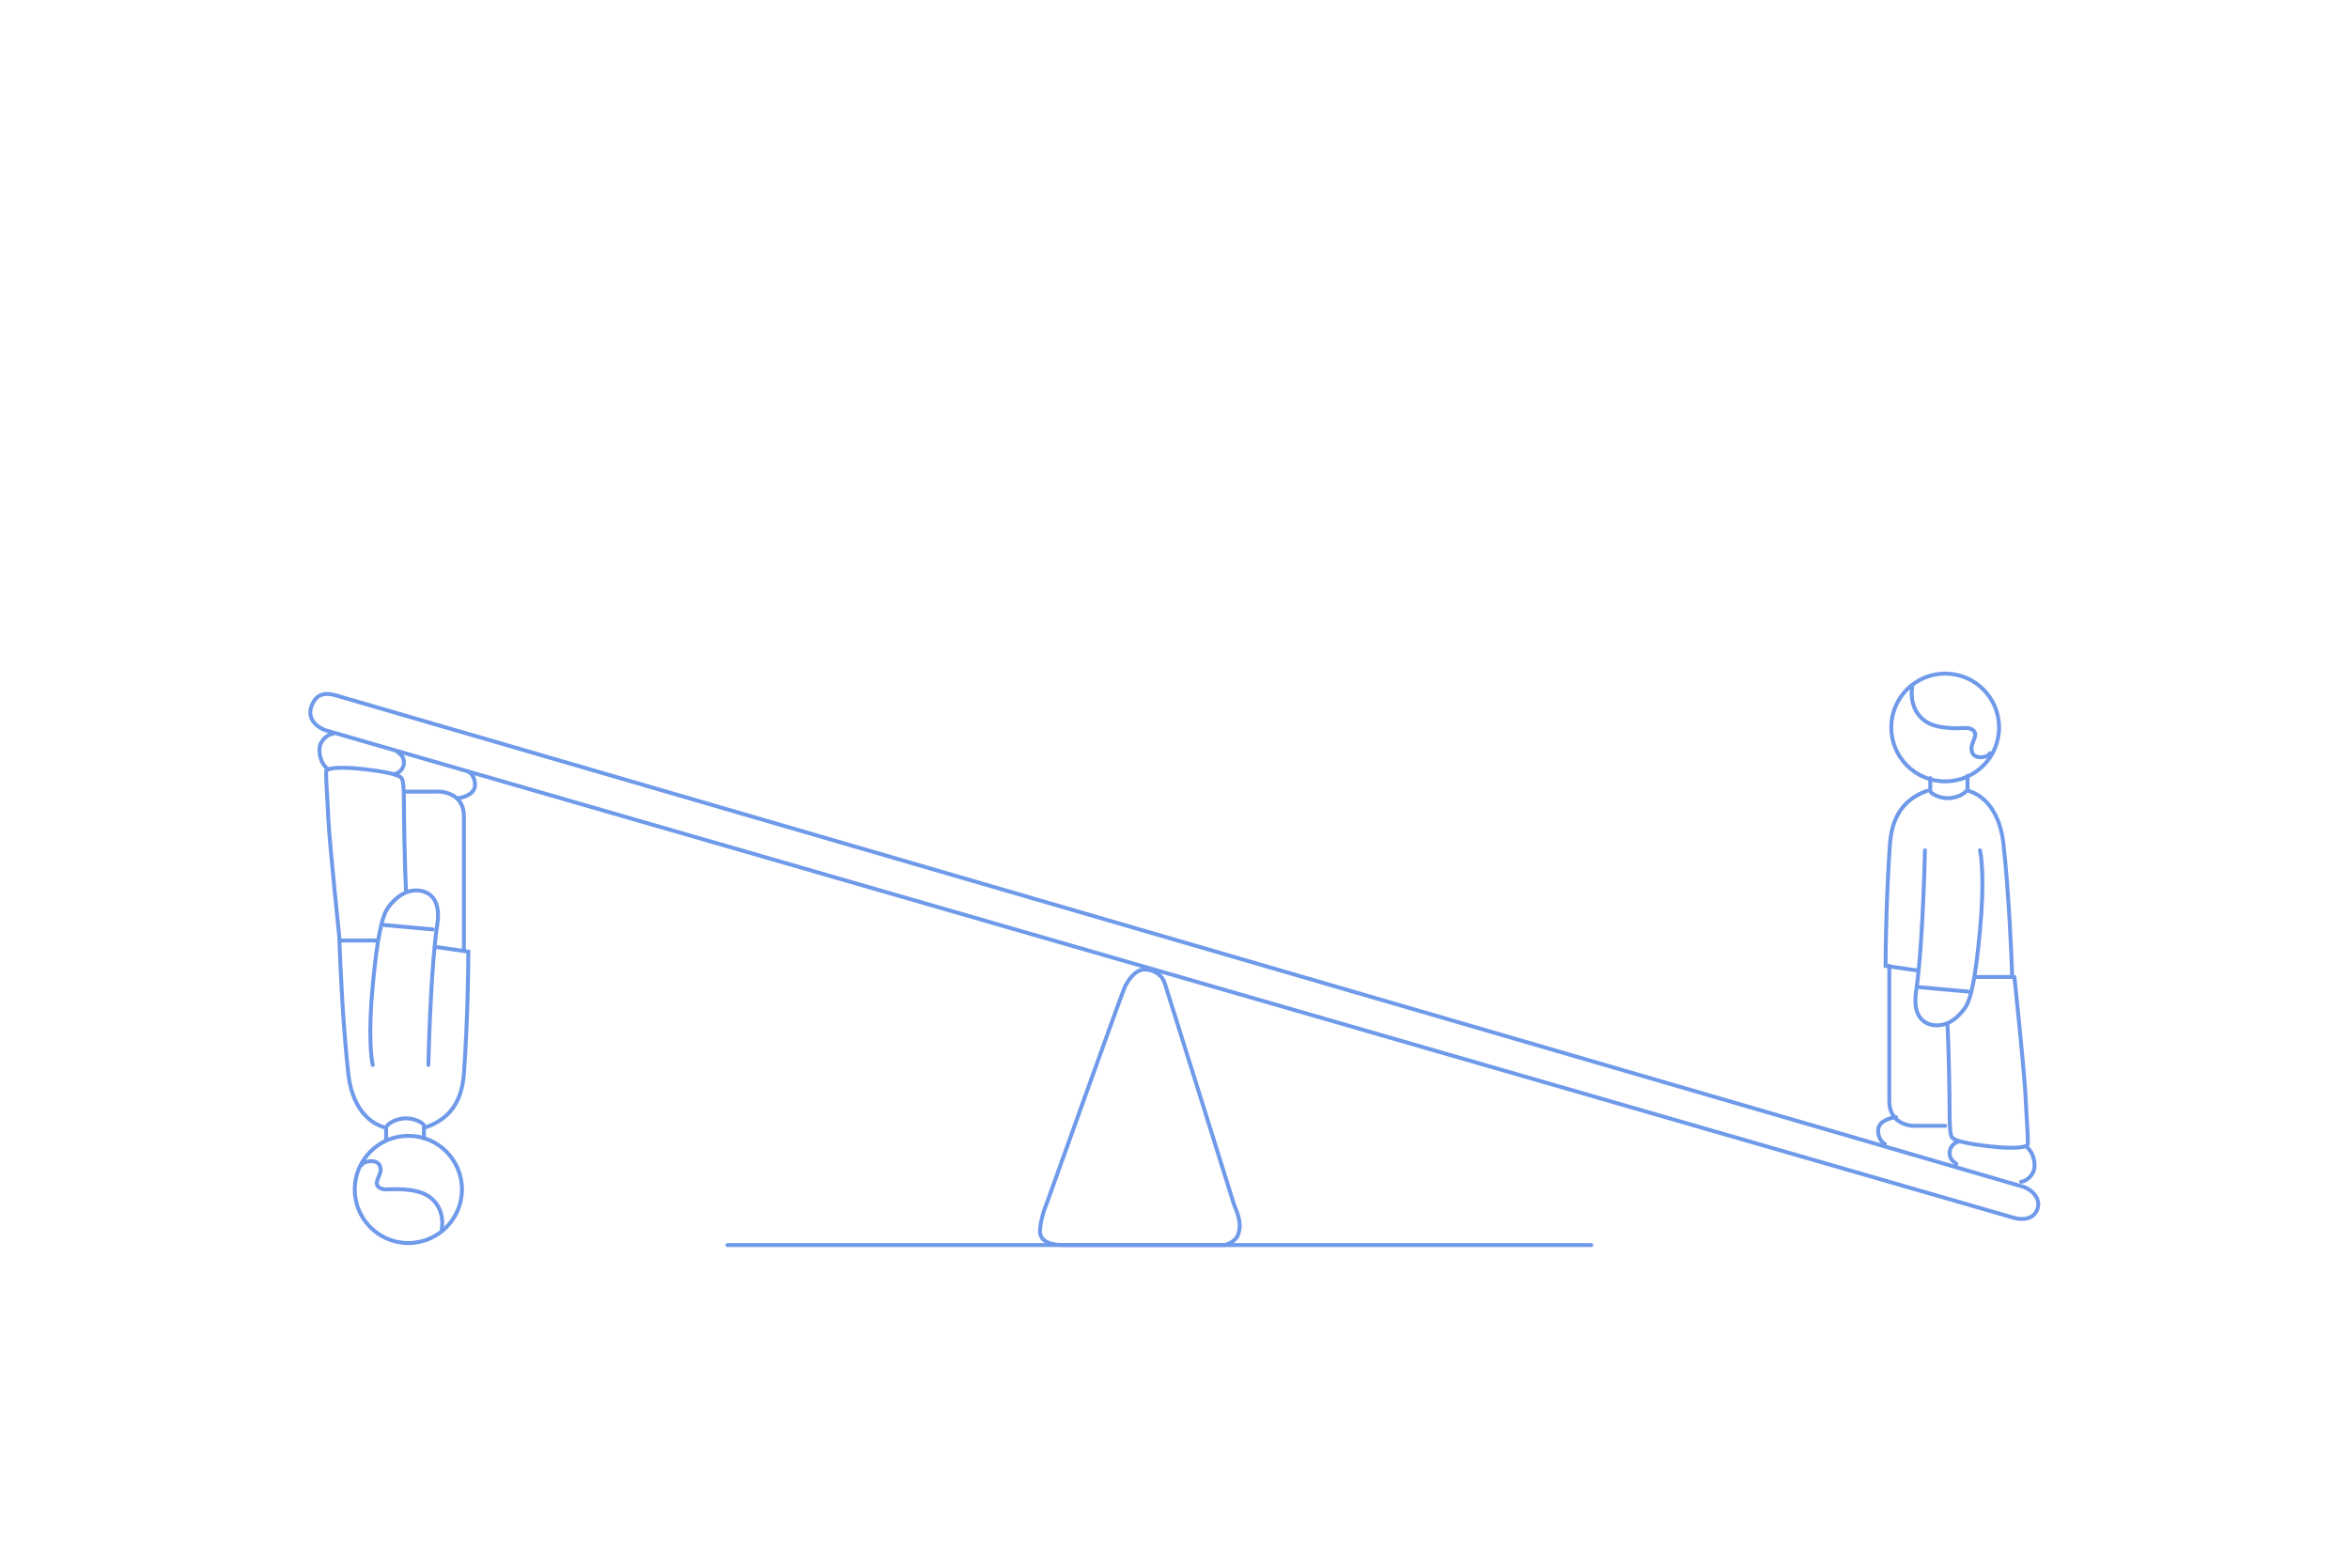
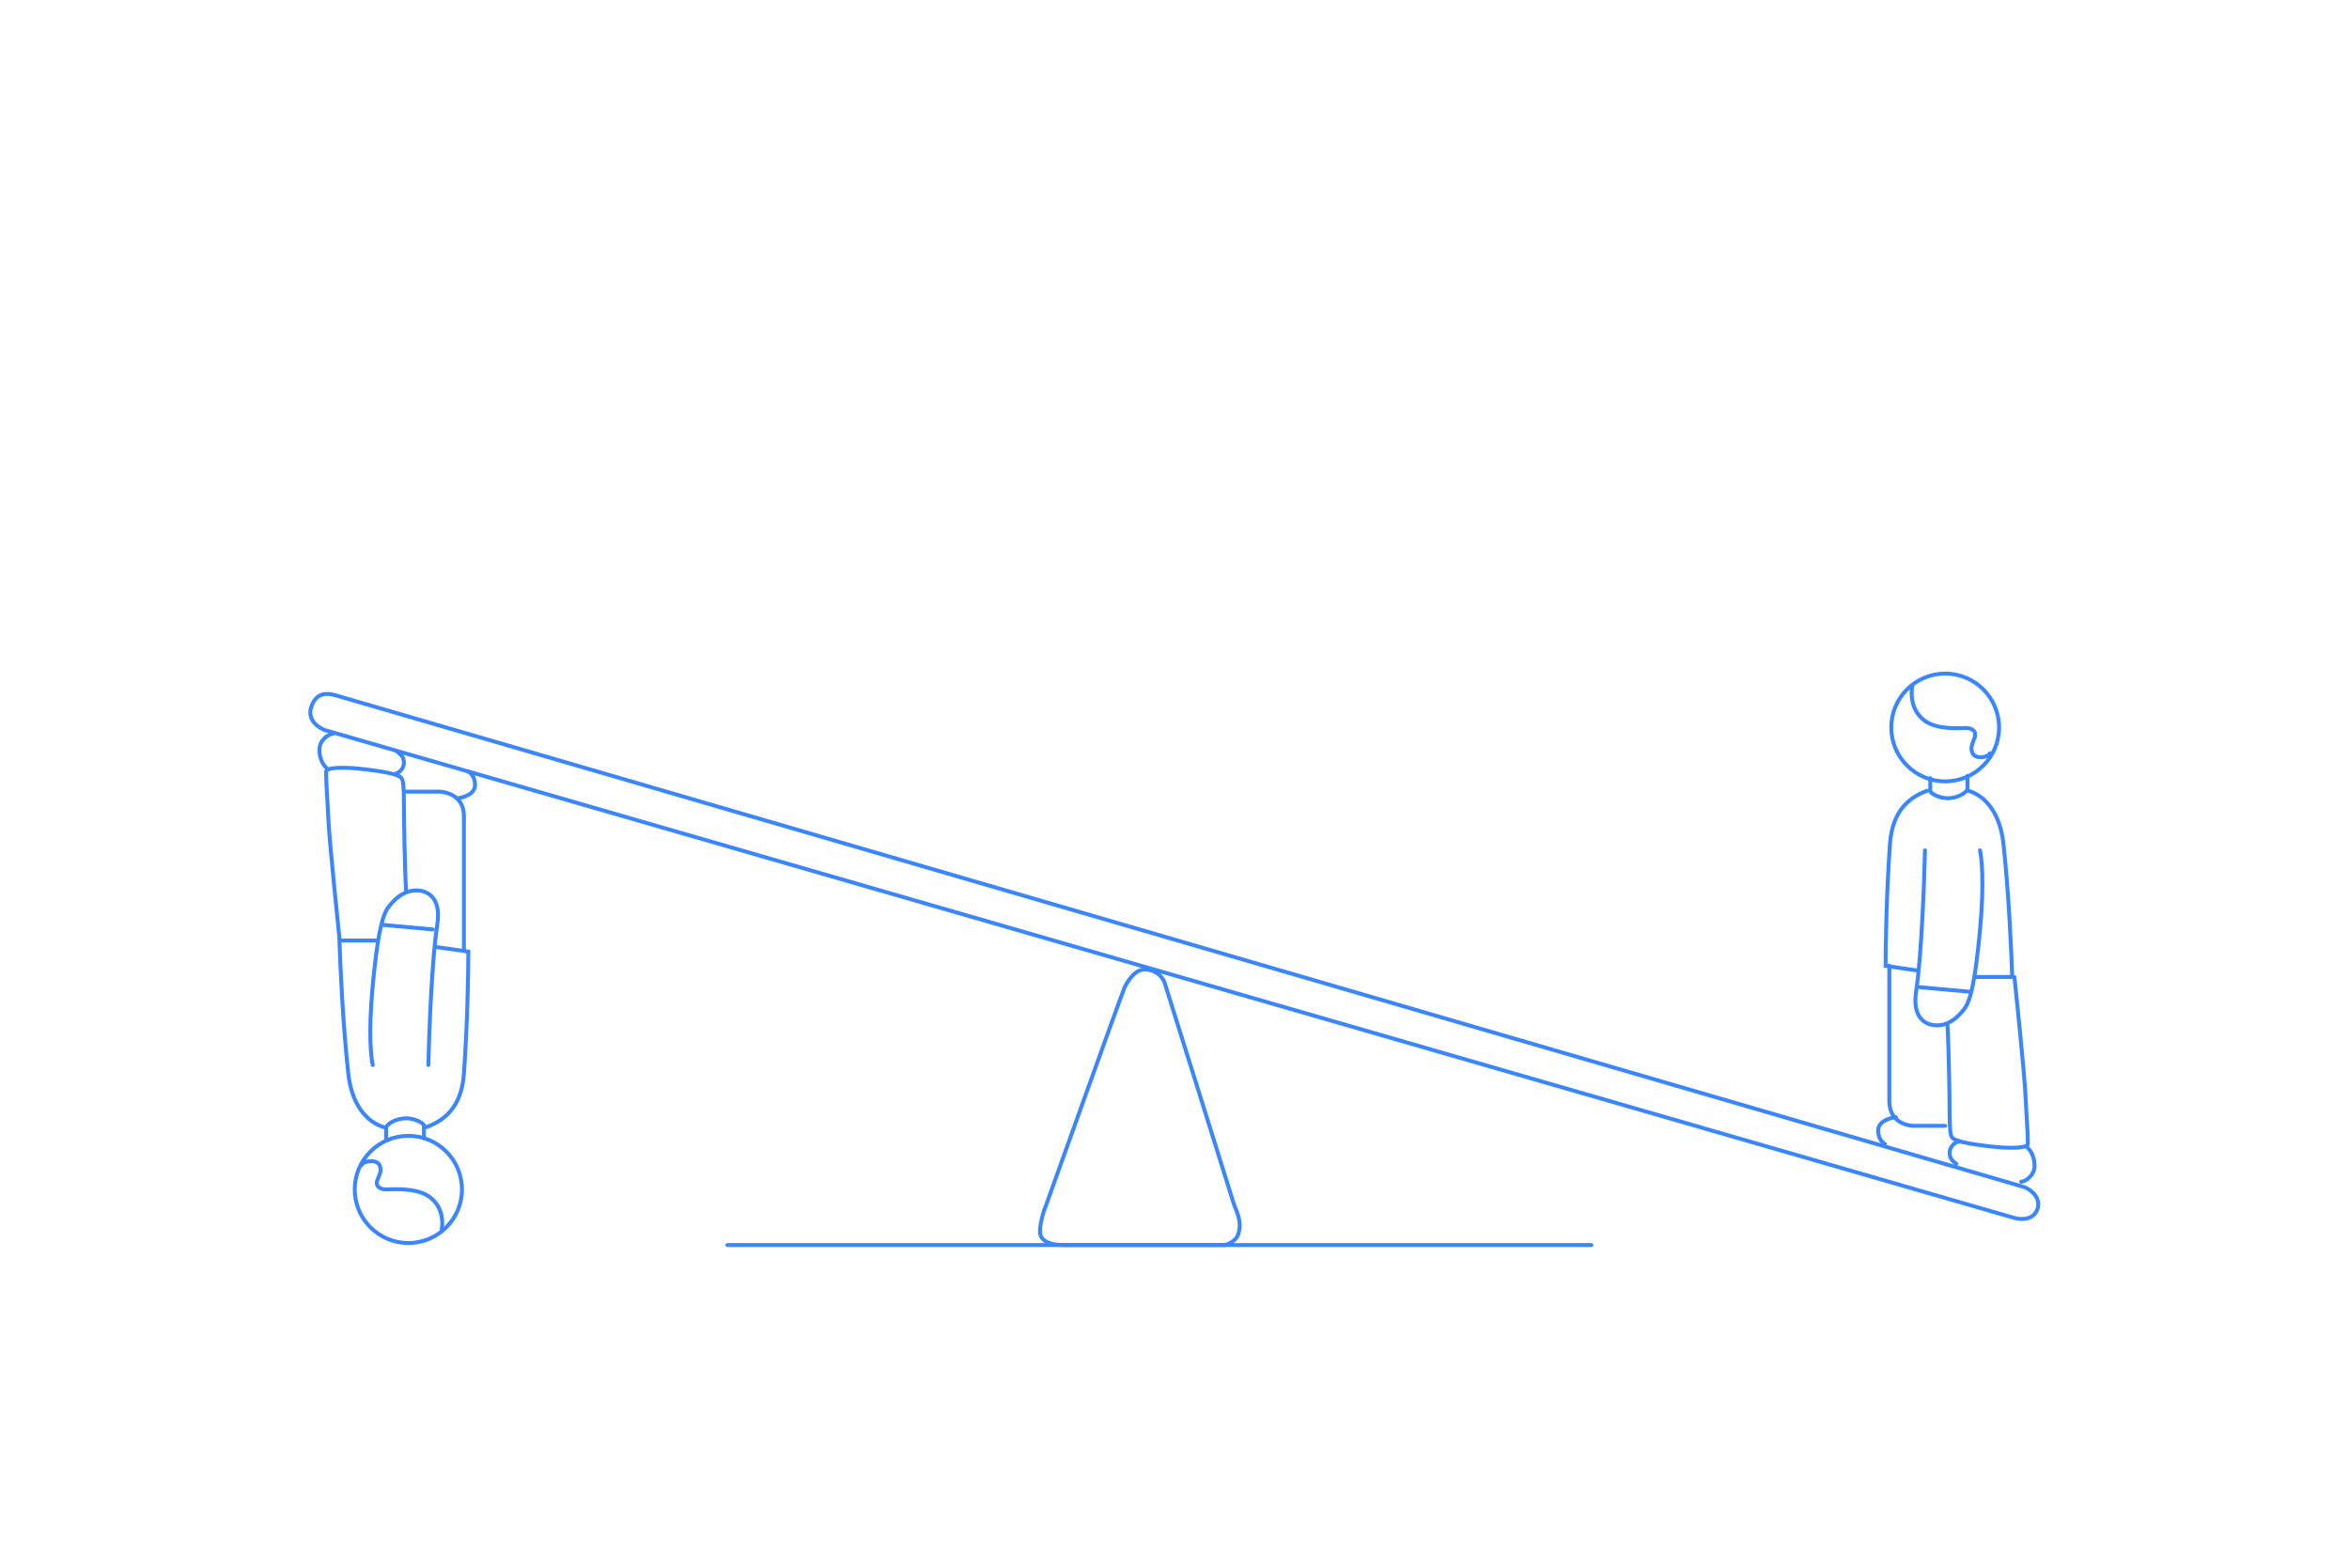
<svg xmlns="http://www.w3.org/2000/svg" width="598" height="399" viewBox="0 0 598 399" fill="none">
-   <path d="M480.973 245.896C480.973 255.078 480.973 274.819 480.973 280.328C480.973 285.838 485.713 286.832 488.084 286.641H495.194" stroke="#6F9AEA" stroke-linecap="round" />
-   <path d="M512.828 248.739C512.828 248.739 515.401 273.254 515.672 279.345C515.943 285.436 516.241 287.846 516.241 291.247C516.241 291.488 516.036 291.678 515.672 291.824M495.763 260.641C496.142 267.065 496.332 279.912 496.332 283.879C496.332 287.085 496.521 288.98 496.901 289.547C497.659 290.68 502.361 291.36 506.002 291.814C509.688 292.273 514.121 292.448 515.672 291.824M482.68 284.446C480.974 284.635 478.129 285.534 478.129 287.846C478.129 290.113 479.456 291.058 479.835 291.247M498.607 290.68C498.038 290.68 496.332 291.7 496.332 293.514C496.332 295.328 497.47 295.781 498.038 296.348M515.672 291.824C516.241 292.198 517.947 293.623 517.947 296.915C517.947 299.182 515.672 300.882 514.535 300.882" stroke="#6F9AEA" stroke-linecap="round" />
-   <path d="M512.491 310.006L82.747 185.9C79.92 184.766 78.223 182.499 79.355 179.666C80.763 176.137 83.312 176.267 86.705 177.4L514.753 302.073C517.014 302.639 519.615 305.019 518.711 307.739C517.806 310.459 514.941 310.761 512.491 310.006Z" stroke="#6F9AEA" stroke-linecap="round" />
-   <path d="M286.314 251.369C285.748 252.5 266.239 307.045 266.239 307.045C265.674 308.176 264.485 312.491 264.817 314.155C265.383 316.984 269.752 316.985 270.505 316.985H311.754C312.13 316.985 314.391 316.2 315.064 314.629C316.486 311.311 314.682 308.268 314.116 306.571C314.116 306.571 297.055 251.935 296.49 250.238C295.924 248.541 294.115 246.844 291.402 246.844C288.688 246.844 286.879 250.238 286.314 251.369Z" stroke="#6F9AEA" stroke-linecap="round" />
-   <circle cx="495.194" cy="185.221" r="13.721" stroke="#6F9AEA" />
-   <path d="M487.806 247.048L480.025 245.919C480.025 240.841 480.248 227.526 481.137 214.887C481.755 206.101 486.348 202.911 490.585 201.338M502.811 248.74H512.259C512.074 242.534 511.37 227.074 510.036 214.887C509.191 207.165 505.59 202.735 501.144 201.338" stroke="#6F9AEA" stroke-linecap="round" />
-   <path d="M490.053 216.507C489.866 224.828 489.157 243.626 487.813 252.249C486.469 260.873 492.106 261.705 495.092 260.759C496.772 260.227 498.497 258.997 500.132 256.788C501.812 254.519 502.931 248.845 504.051 236.931C505.244 224.248 504.425 218.02 504.051 216.507" stroke="#6F9AEA" stroke-linecap="round" />
-   <path d="M488.722 251.348L501.17 252.479" stroke="#6F9AEA" stroke-linecap="round" />
-   <path d="M491.402 198.114V201.527C491.774 202.096 493.633 203.233 495.863 203.233C498.094 203.233 500.325 202.096 500.882 200.958V197.545" stroke="#6F9AEA" stroke-linecap="round" />
-   <path d="M486.809 174.792C486.443 176.746 486.503 181.024 490.102 183.586C493.396 185.931 499.434 185.345 500.532 185.345C501.63 185.345 503.277 185.931 502.728 187.69C502.196 189.393 501.471 190.281 502.179 191.794C502.887 193.307 506.022 192.967 506.571 191.794" stroke="#6F9AEA" stroke-linecap="round" />
-   <path d="M118.1 241.729C118.1 232.676 118.1 213.211 118.1 207.779C118.1 202.347 113.196 201.367 110.744 201.555L103.388 201.555" stroke="#6F9AEA" stroke-linecap="round" />
-   <path d="M86.414 238.9C86.414 238.9 83.854 214.427 83.585 208.345C83.315 202.264 83.019 199.858 83.019 196.463C83.019 196.222 83.223 196.033 83.585 195.887M103.389 227.018C103.012 220.605 102.823 207.779 102.823 203.819C102.823 200.618 102.635 198.726 102.257 198.16C101.503 197.029 96.825 196.35 93.204 195.897C89.537 195.439 85.127 195.264 83.585 195.887M116.403 203.253C118.101 203.064 120.93 202.166 120.93 199.858C120.93 197.594 119.61 196.651 119.233 196.463M100.56 197.029C101.126 197.029 102.823 196.01 102.823 194.199C102.823 192.389 101.691 191.936 101.125 191.37M83.585 195.887C83.019 195.513 81.321 194.091 81.321 190.804C81.321 188.541 83.585 186.844 84.716 186.844" stroke="#6F9AEA" stroke-linecap="round" />
-   <circle cx="103.954" cy="302.839" r="13.646" transform="rotate(-180 103.954 302.839)" stroke="#6F9AEA" />
-   <path d="M111.31 241.155L119.232 242.287C119.232 247.379 119.006 260.733 118.1 273.408C117.471 282.219 112.794 285.418 108.481 286.996M96.033 239.458L86.413 239.458C86.602 245.682 87.319 261.186 88.677 273.408C89.537 281.152 93.204 285.595 97.73 286.996" stroke="#6F9AEA" stroke-linecap="round" />
-   <path d="M109.047 271.152C109.236 262.853 109.952 244.105 111.31 235.505C112.668 226.904 106.972 226.074 103.955 227.017C102.257 227.548 100.514 228.775 98.862 230.978C97.165 233.241 96.033 238.9 94.901 250.782C93.697 263.432 94.524 269.643 94.901 271.152" stroke="#6F9AEA" stroke-linecap="round" />
-   <path d="M110.179 236.637L97.73 235.505" stroke="#6F9AEA" stroke-linecap="round" />
-   <path d="M107.915 289.825L107.915 286.43C107.538 285.864 105.652 284.732 103.388 284.732C101.125 284.732 98.862 285.864 98.296 286.996L98.296 290.391" stroke="#6F9AEA" stroke-linecap="round" />
-   <path d="M112.442 313.024C112.819 311.138 112.757 307.01 109.047 304.537C105.652 302.274 99.428 302.839 98.296 302.839C97.164 302.839 95.467 302.274 96.033 300.576C96.581 298.933 97.328 298.075 96.599 296.615C95.869 295.155 92.638 295.484 92.072 296.615" stroke="#6F9AEA" stroke-linecap="round" />
-   <path d="M185.182 317L405.129 317" stroke="#6F9AEA" stroke-linecap="round" />
+   <path d="M480.973 245.896C480.973 255.078 480.973 274.819 480.973 280.328C480.973 285.838 485.713 286.832 488.084 286.641H495.194" stroke="#3A86FE" stroke-linecap="round" />
+   <path d="M512.828 248.739C512.828 248.739 515.401 273.254 515.672 279.345C515.943 285.436 516.241 287.846 516.241 291.247C516.241 291.488 516.036 291.678 515.672 291.824M495.763 260.641C496.142 267.065 496.332 279.912 496.332 283.879C496.332 287.085 496.521 288.98 496.901 289.547C497.659 290.68 502.361 291.36 506.002 291.814C509.688 292.273 514.121 292.448 515.672 291.824M482.68 284.446C480.974 284.635 478.129 285.534 478.129 287.846C478.129 290.113 479.456 291.058 479.835 291.247M498.607 290.68C498.038 290.68 496.332 291.7 496.332 293.514C496.332 295.328 497.47 295.781 498.038 296.348M515.672 291.824C516.241 292.198 517.947 293.623 517.947 296.915C517.947 299.182 515.672 300.882 514.535 300.882" stroke="#3A86FE" stroke-linecap="round" />
+   <path d="M512.491 310.006L82.747 185.9C79.92 184.766 78.223 182.499 79.355 179.666C80.763 176.137 83.312 176.267 86.705 177.4L514.753 302.073C517.014 302.639 519.615 305.019 518.711 307.739C517.806 310.459 514.941 310.761 512.491 310.006Z" stroke="#3A86FE" stroke-linecap="round" />
+   <path d="M286.314 251.369C285.748 252.5 266.239 307.045 266.239 307.045C265.674 308.176 264.485 312.491 264.817 314.155C265.383 316.984 269.752 316.985 270.505 316.985H311.754C312.13 316.985 314.391 316.2 315.064 314.629C316.486 311.311 314.682 308.268 314.116 306.571C314.116 306.571 297.055 251.935 296.49 250.238C295.924 248.541 294.115 246.844 291.402 246.844C288.688 246.844 286.879 250.238 286.314 251.369Z" stroke="#3A86FE" stroke-linecap="round" />
+   <circle cx="495.194" cy="185.221" r="13.721" stroke="#3A86FE" />
+   <path d="M487.806 247.048L480.025 245.919C480.025 240.841 480.248 227.526 481.137 214.887C481.755 206.101 486.348 202.911 490.585 201.338M502.811 248.74H512.259C512.074 242.534 511.37 227.074 510.036 214.887C509.191 207.165 505.59 202.735 501.144 201.338" stroke="#3A86FE" stroke-linecap="round" />
+   <path d="M490.053 216.507C489.866 224.828 489.157 243.626 487.813 252.249C486.469 260.873 492.106 261.705 495.092 260.759C496.772 260.227 498.497 258.997 500.132 256.788C501.812 254.519 502.931 248.845 504.051 236.931C505.244 224.248 504.425 218.02 504.051 216.507" stroke="#3A86FE" stroke-linecap="round" />
+   <path d="M488.722 251.348L501.17 252.479" stroke="#3A86FE" stroke-linecap="round" />
+   <path d="M491.402 198.114V201.527C491.774 202.096 493.633 203.233 495.863 203.233C498.094 203.233 500.325 202.096 500.882 200.958V197.545" stroke="#3A86FE" stroke-linecap="round" />
+   <path d="M486.809 174.792C486.443 176.746 486.503 181.024 490.102 183.586C493.396 185.931 499.434 185.345 500.532 185.345C501.63 185.345 503.277 185.931 502.728 187.69C502.196 189.393 501.471 190.281 502.179 191.794C502.887 193.307 506.022 192.967 506.571 191.794" stroke="#3A86FE" stroke-linecap="round" />
+   <path d="M118.1 241.729C118.1 232.676 118.1 213.211 118.1 207.779C118.1 202.347 113.196 201.367 110.744 201.555L103.388 201.555" stroke="#3A86FE" stroke-linecap="round" />
+   <path d="M86.414 238.9C86.414 238.9 83.854 214.427 83.585 208.345C83.315 202.264 83.019 199.858 83.019 196.463C83.019 196.222 83.223 196.033 83.585 195.887M103.389 227.018C103.012 220.605 102.823 207.779 102.823 203.819C102.823 200.618 102.635 198.726 102.257 198.16C101.503 197.029 96.825 196.35 93.204 195.897C89.537 195.439 85.127 195.264 83.585 195.887M116.403 203.253C118.101 203.064 120.93 202.166 120.93 199.858C120.93 197.594 119.61 196.651 119.233 196.463M100.56 197.029C101.126 197.029 102.823 196.01 102.823 194.199C102.823 192.389 101.691 191.936 101.125 191.37M83.585 195.887C83.019 195.513 81.321 194.091 81.321 190.804C81.321 188.541 83.585 186.844 84.716 186.844" stroke="#3A86FE" stroke-linecap="round" />
+   <circle cx="103.954" cy="302.839" r="13.646" transform="rotate(-180 103.954 302.839)" stroke="#3A86FE" />
+   <path d="M111.31 241.155L119.232 242.287C119.232 247.379 119.006 260.733 118.1 273.408C117.471 282.219 112.794 285.418 108.481 286.996M96.033 239.458L86.413 239.458C86.602 245.682 87.319 261.186 88.677 273.408C89.537 281.152 93.204 285.595 97.73 286.996" stroke="#3A86FE" stroke-linecap="round" />
+   <path d="M109.047 271.152C109.236 262.853 109.952 244.105 111.31 235.505C112.668 226.904 106.972 226.074 103.955 227.017C102.257 227.548 100.514 228.775 98.862 230.978C97.165 233.241 96.033 238.9 94.901 250.782C93.697 263.432 94.524 269.643 94.901 271.152" stroke="#3A86FE" stroke-linecap="round" />
+   <path d="M110.179 236.637L97.73 235.505" stroke="#3A86FE" stroke-linecap="round" />
+   <path d="M107.915 289.825L107.915 286.43C107.538 285.864 105.652 284.732 103.388 284.732C101.125 284.732 98.862 285.864 98.296 286.996L98.296 290.391" stroke="#3A86FE" stroke-linecap="round" />
+   <path d="M112.442 313.024C112.819 311.138 112.757 307.01 109.047 304.537C105.652 302.274 99.428 302.839 98.296 302.839C97.164 302.839 95.467 302.274 96.033 300.576C96.581 298.933 97.328 298.075 96.599 296.615C95.869 295.155 92.638 295.484 92.072 296.615" stroke="#3A86FE" stroke-linecap="round" />
+   <path d="M185.182 317L405.129 317" stroke="#3A86FE" stroke-linecap="round" />
</svg>
